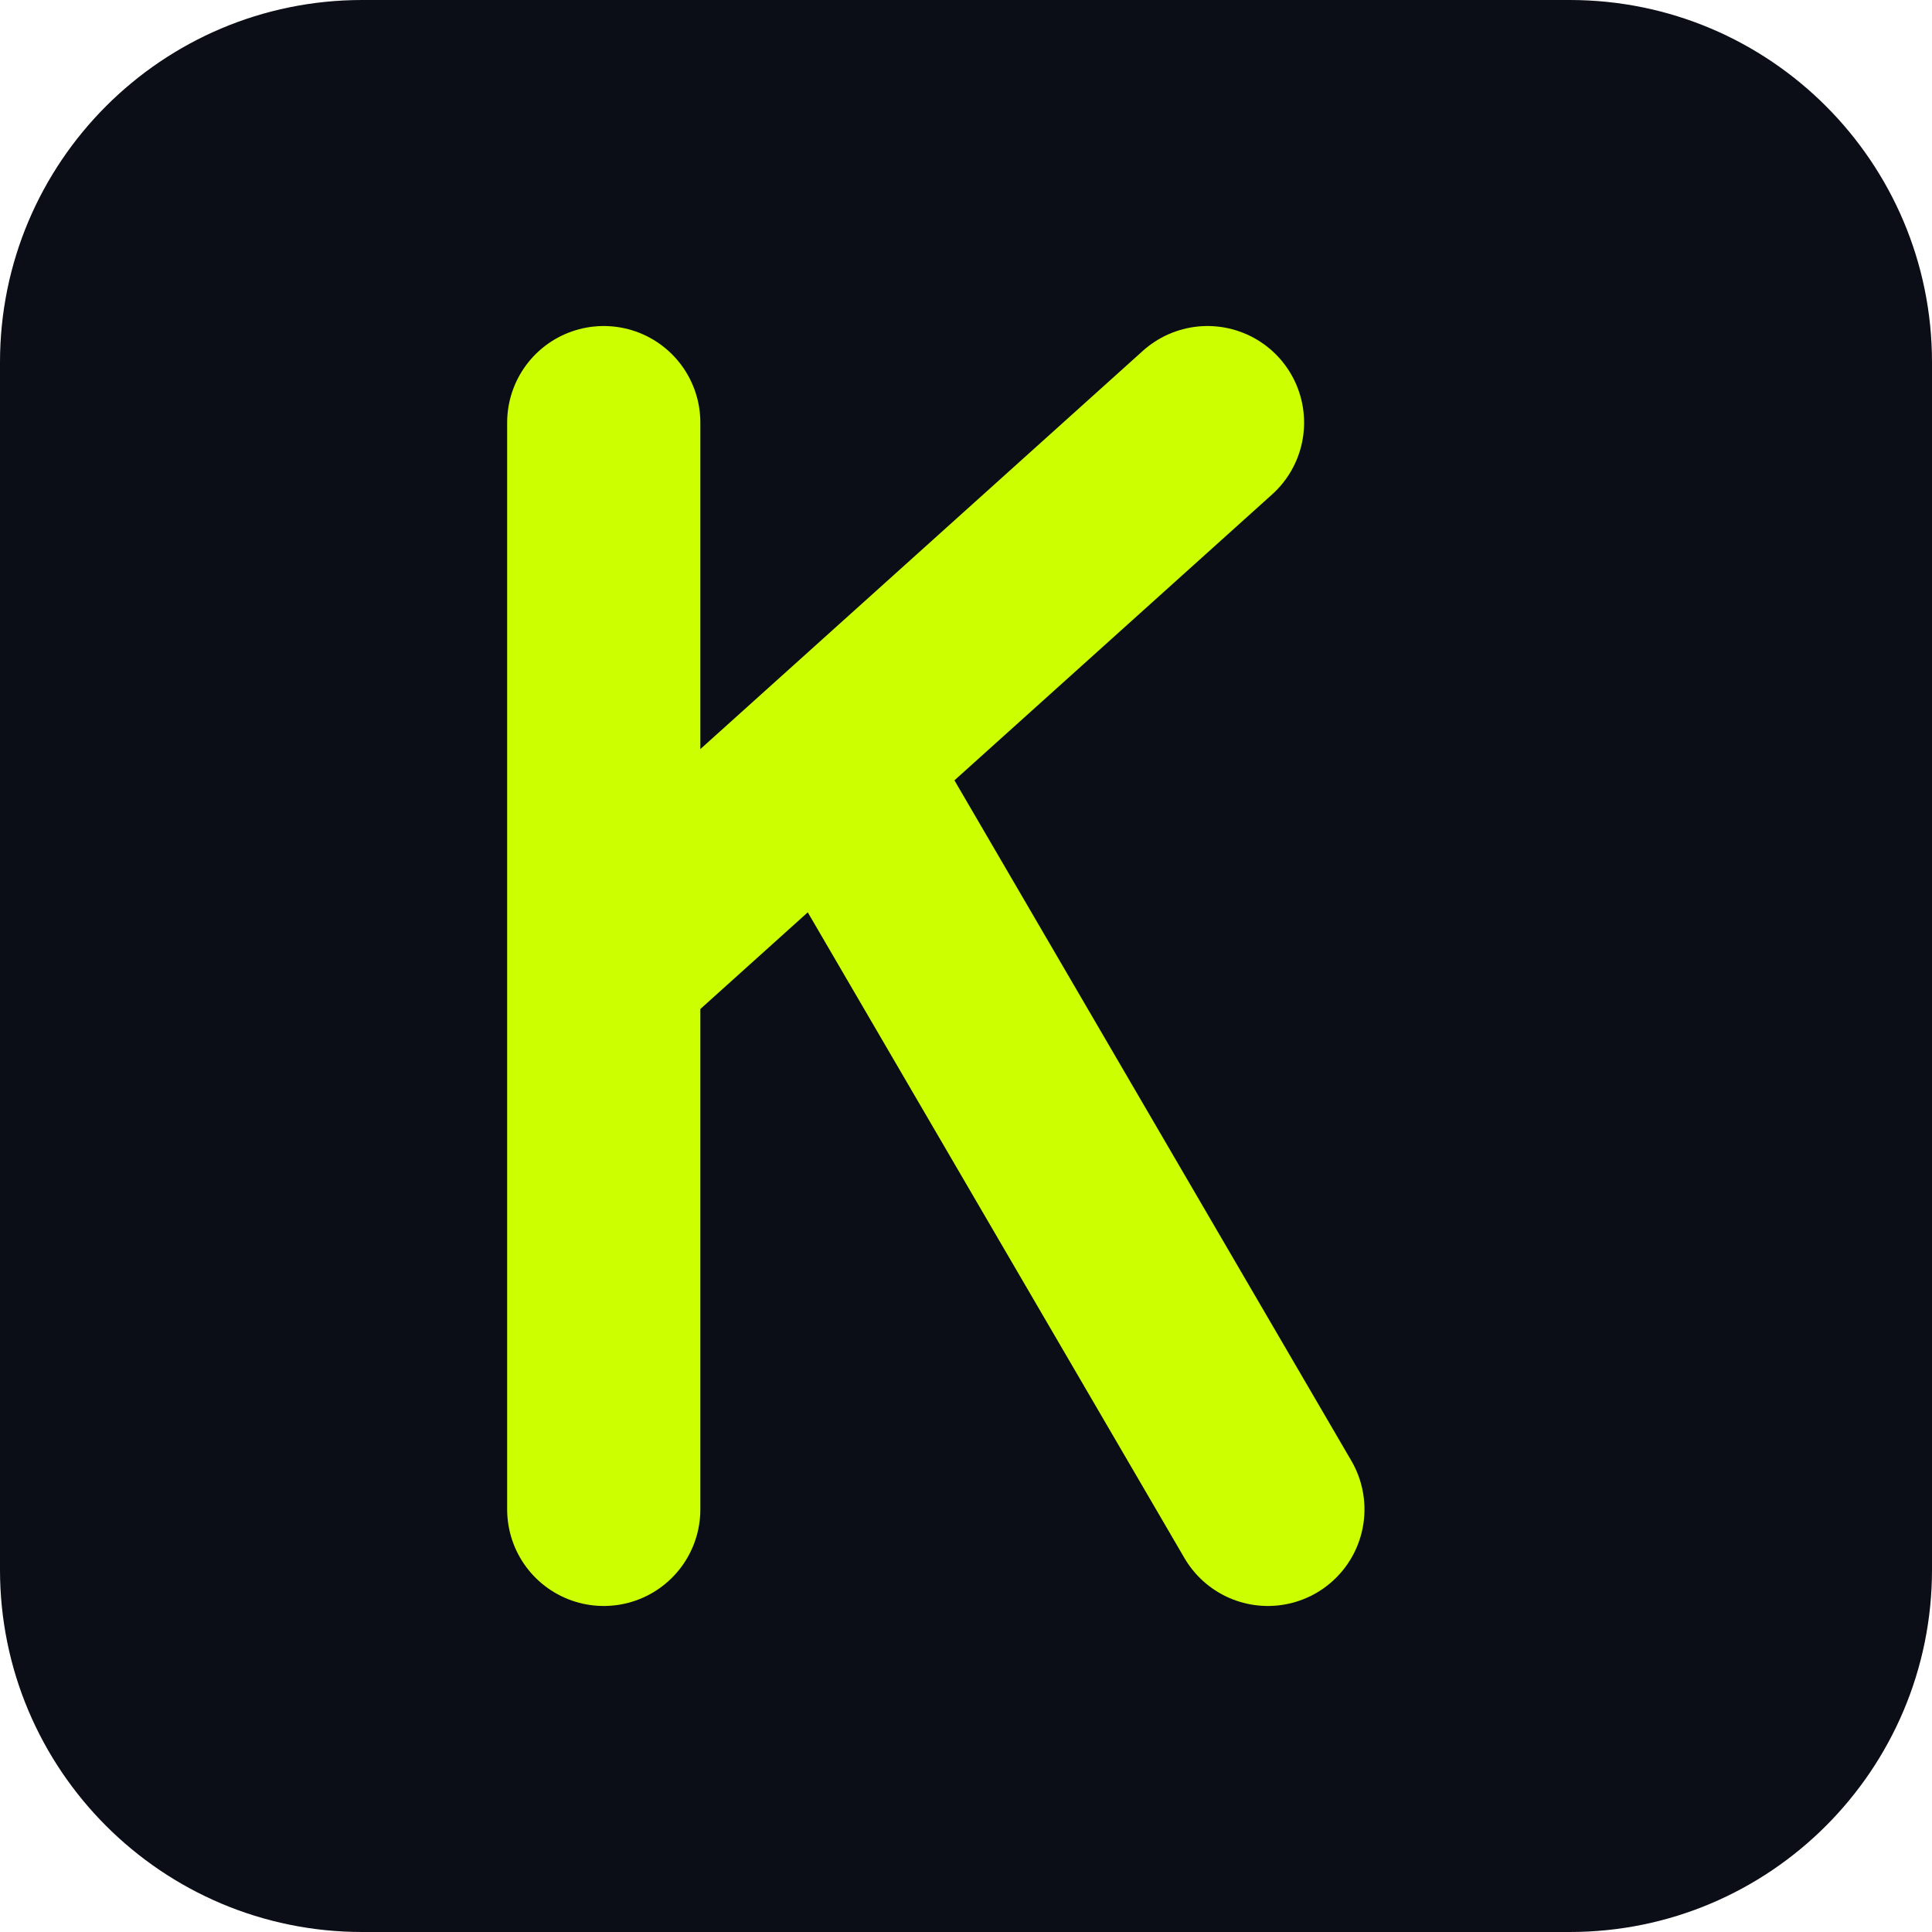
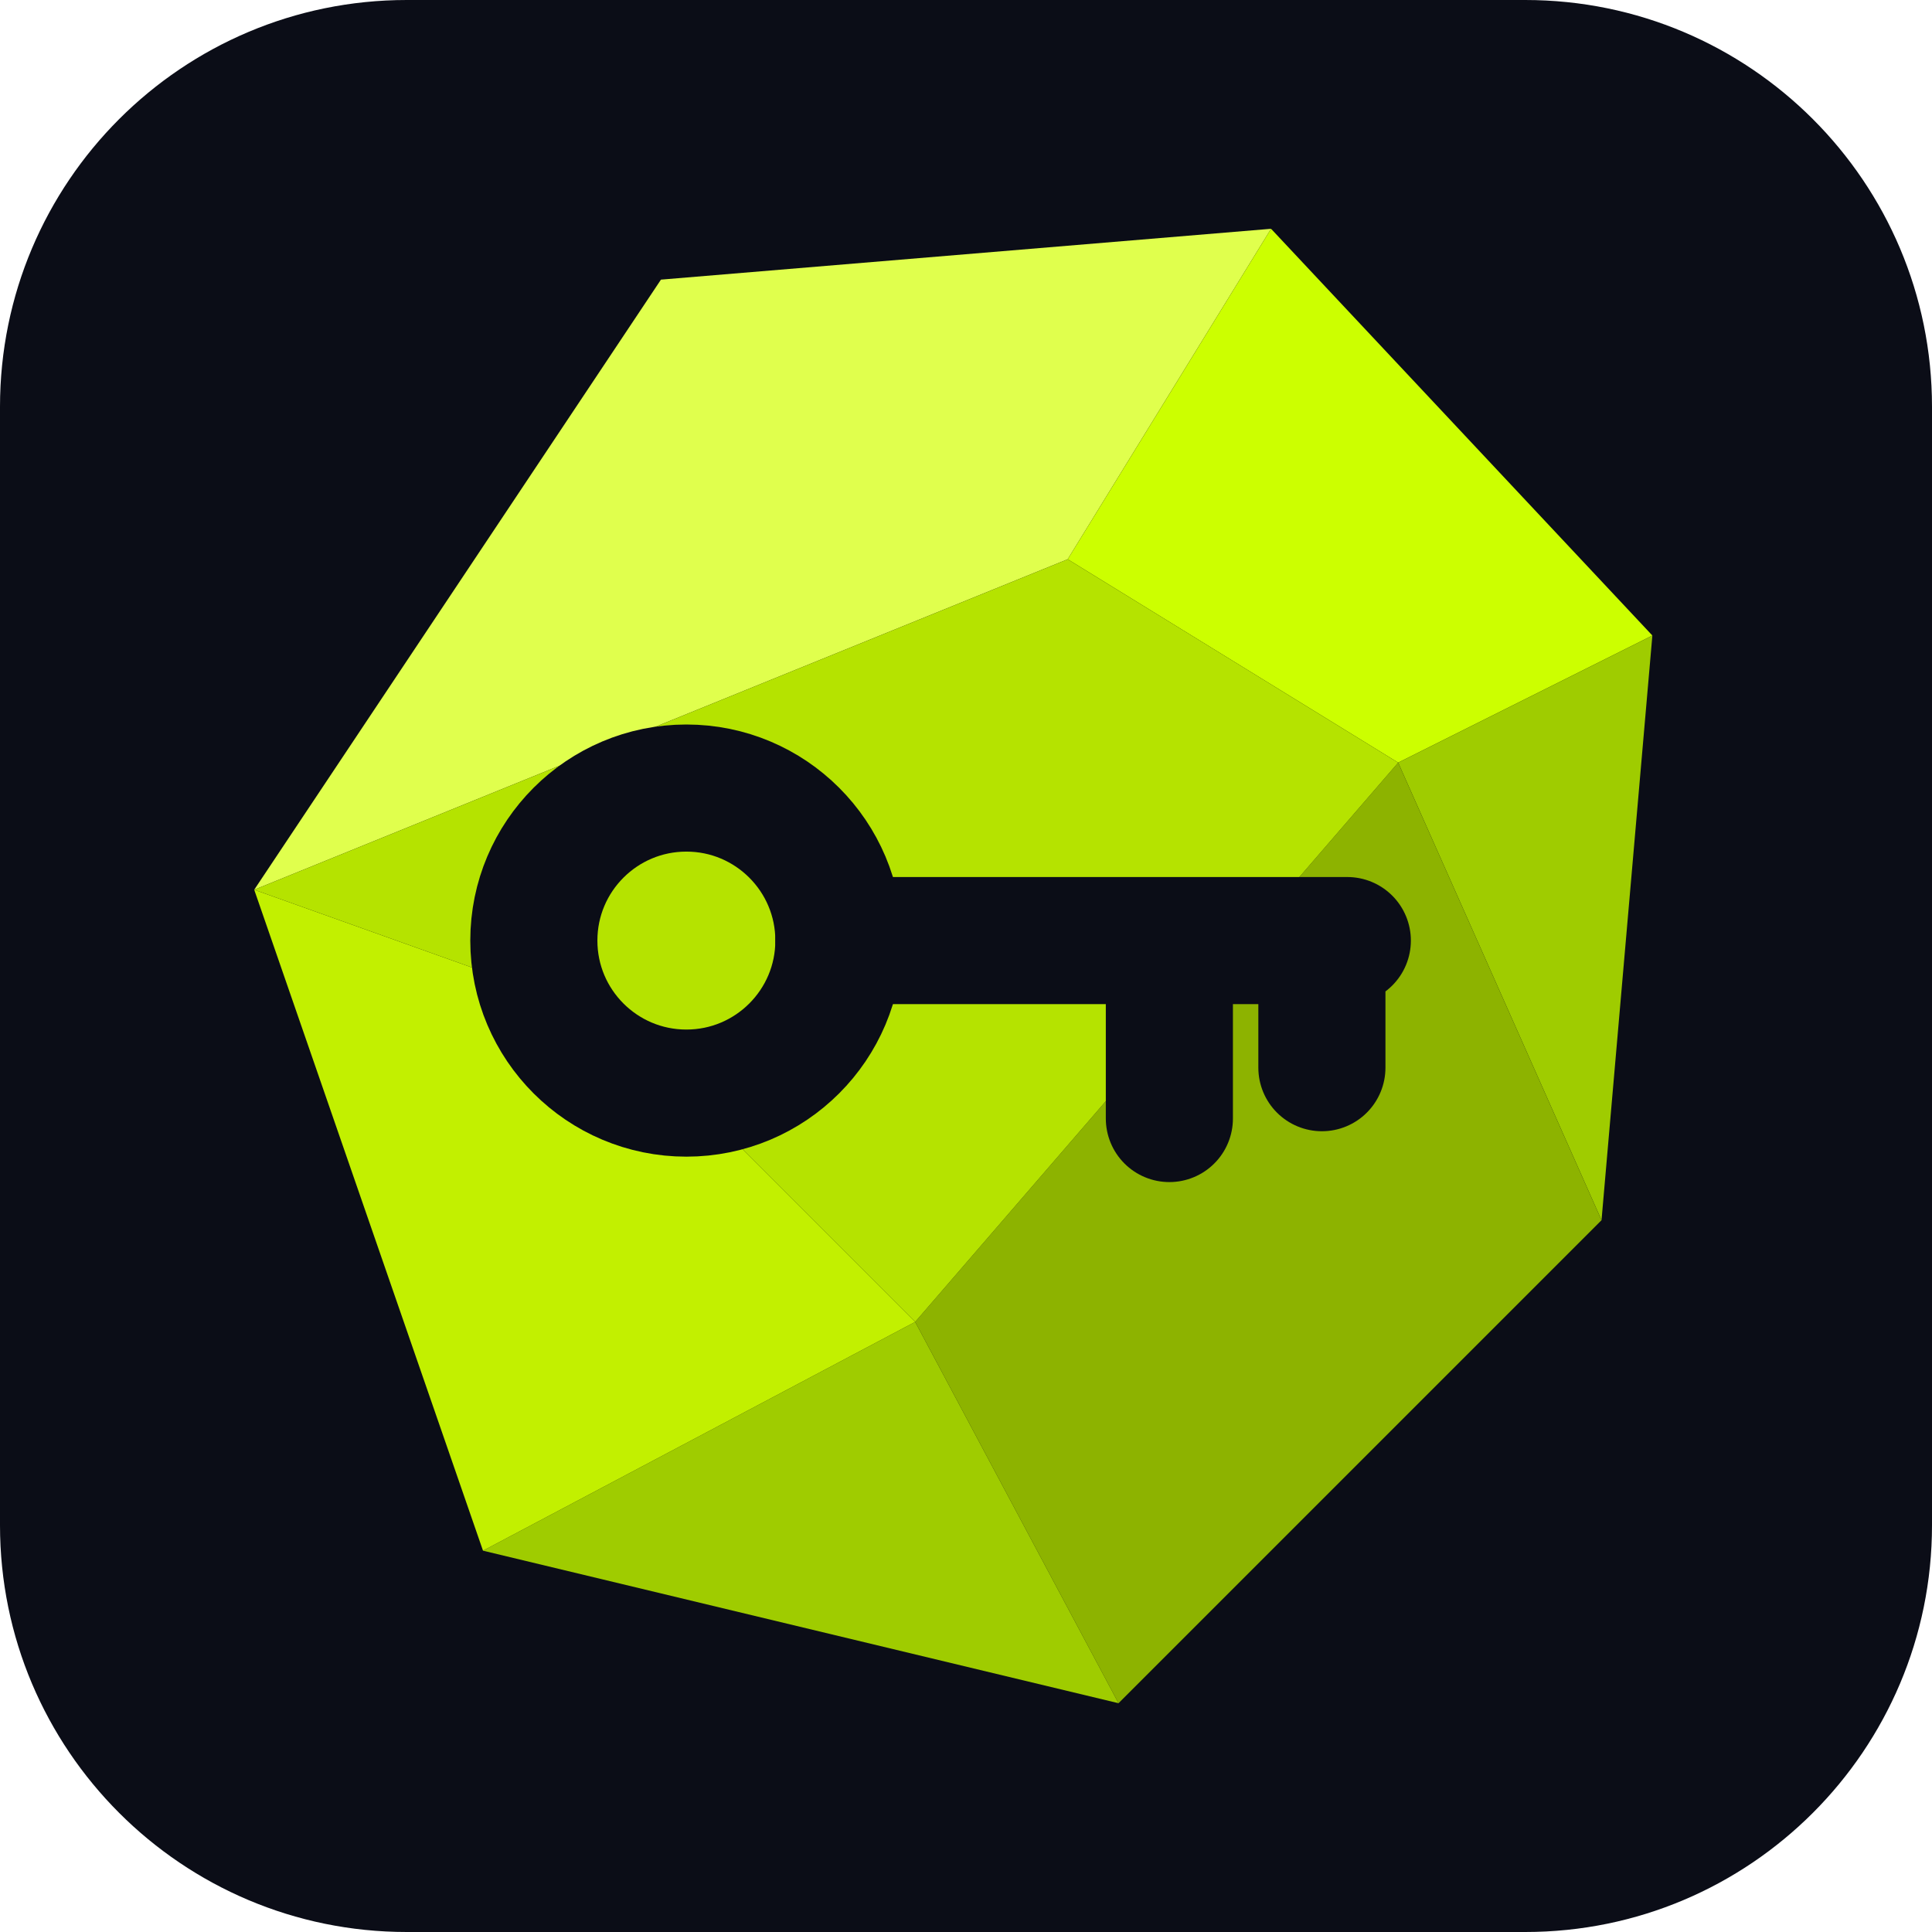
- <svg xmlns="http://www.w3.org/2000/svg" viewBox="0 0 32 32" width="32" height="32">
-   <rect width="32" height="32" rx="6" fill="#0B0D17" />
-   <path d="M10 7v18M10 16l10-9M14 13l7 12" stroke="#CCFF00" stroke-width="3.2" fill="none" stroke-linecap="round" />
+ <svg xmlns="http://www.w3.org/2000/svg" viewBox="-6 -6 76 76" width="32" height="32">
+   <rect x="-6" y="-6" width="76" height="76" rx="16" fill="#0B0D17" />
+   <polygon points="20,5 44,3 36,16 4,29" fill="#E0FF4D" />
+   <polygon points="44,3 59,19 49,24 36,16" fill="#CCFF00" />
+   <polygon points="59,19 57,42 49,24" fill="#9FCC00" />
+   <polygon points="57,42 38,61 30,46 49,24" fill="#8DB300" />
+   <polygon points="38,61 13,55 30,46" fill="#9FCC00" />
+   <polygon points="13,55 4,29 18,34 30,46" fill="#C2F000" />
+   <polygon points="4,29 36,16 49,24 30,46 18,34" fill="#B5E300" />
+   <g fill="none" stroke="#0B0D17" stroke-linecap="round" stroke-linejoin="round">
+     <circle cx="21" cy="31" r="6" stroke-width="5" />
+     <path d="M27 31H47M40 31v7M46 31v5" stroke-width="5" />
+   </g>
</svg>
